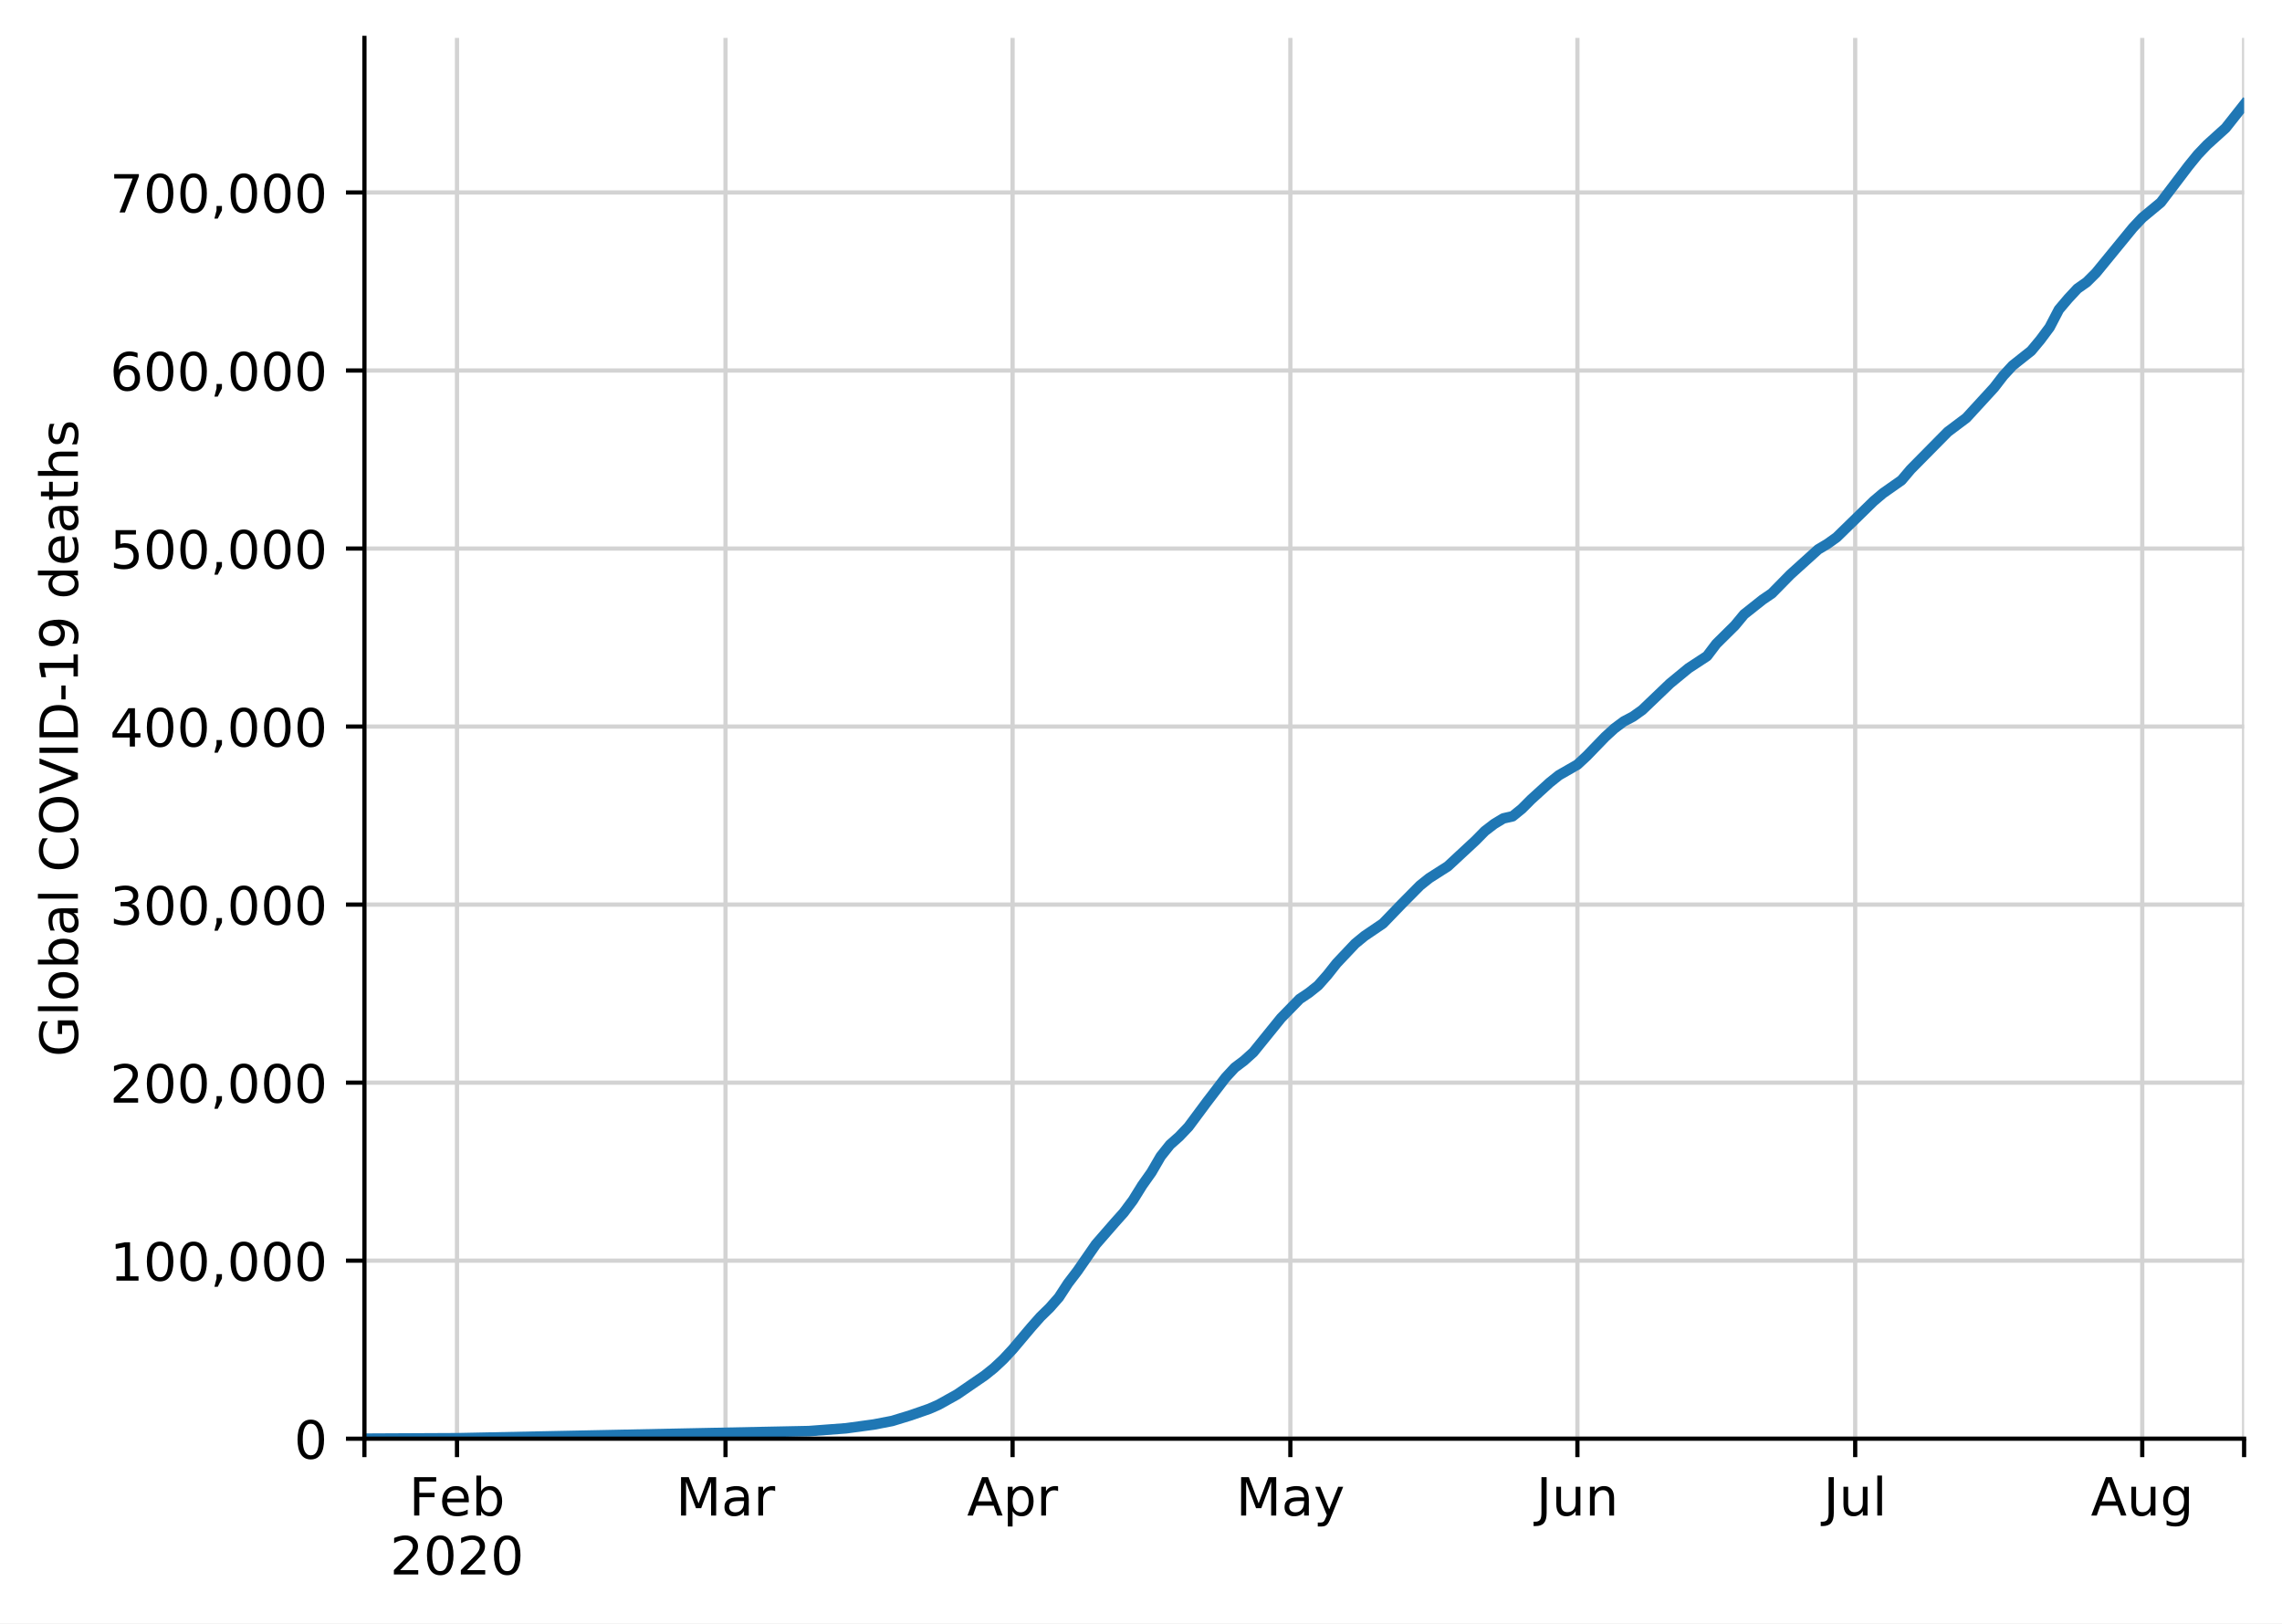
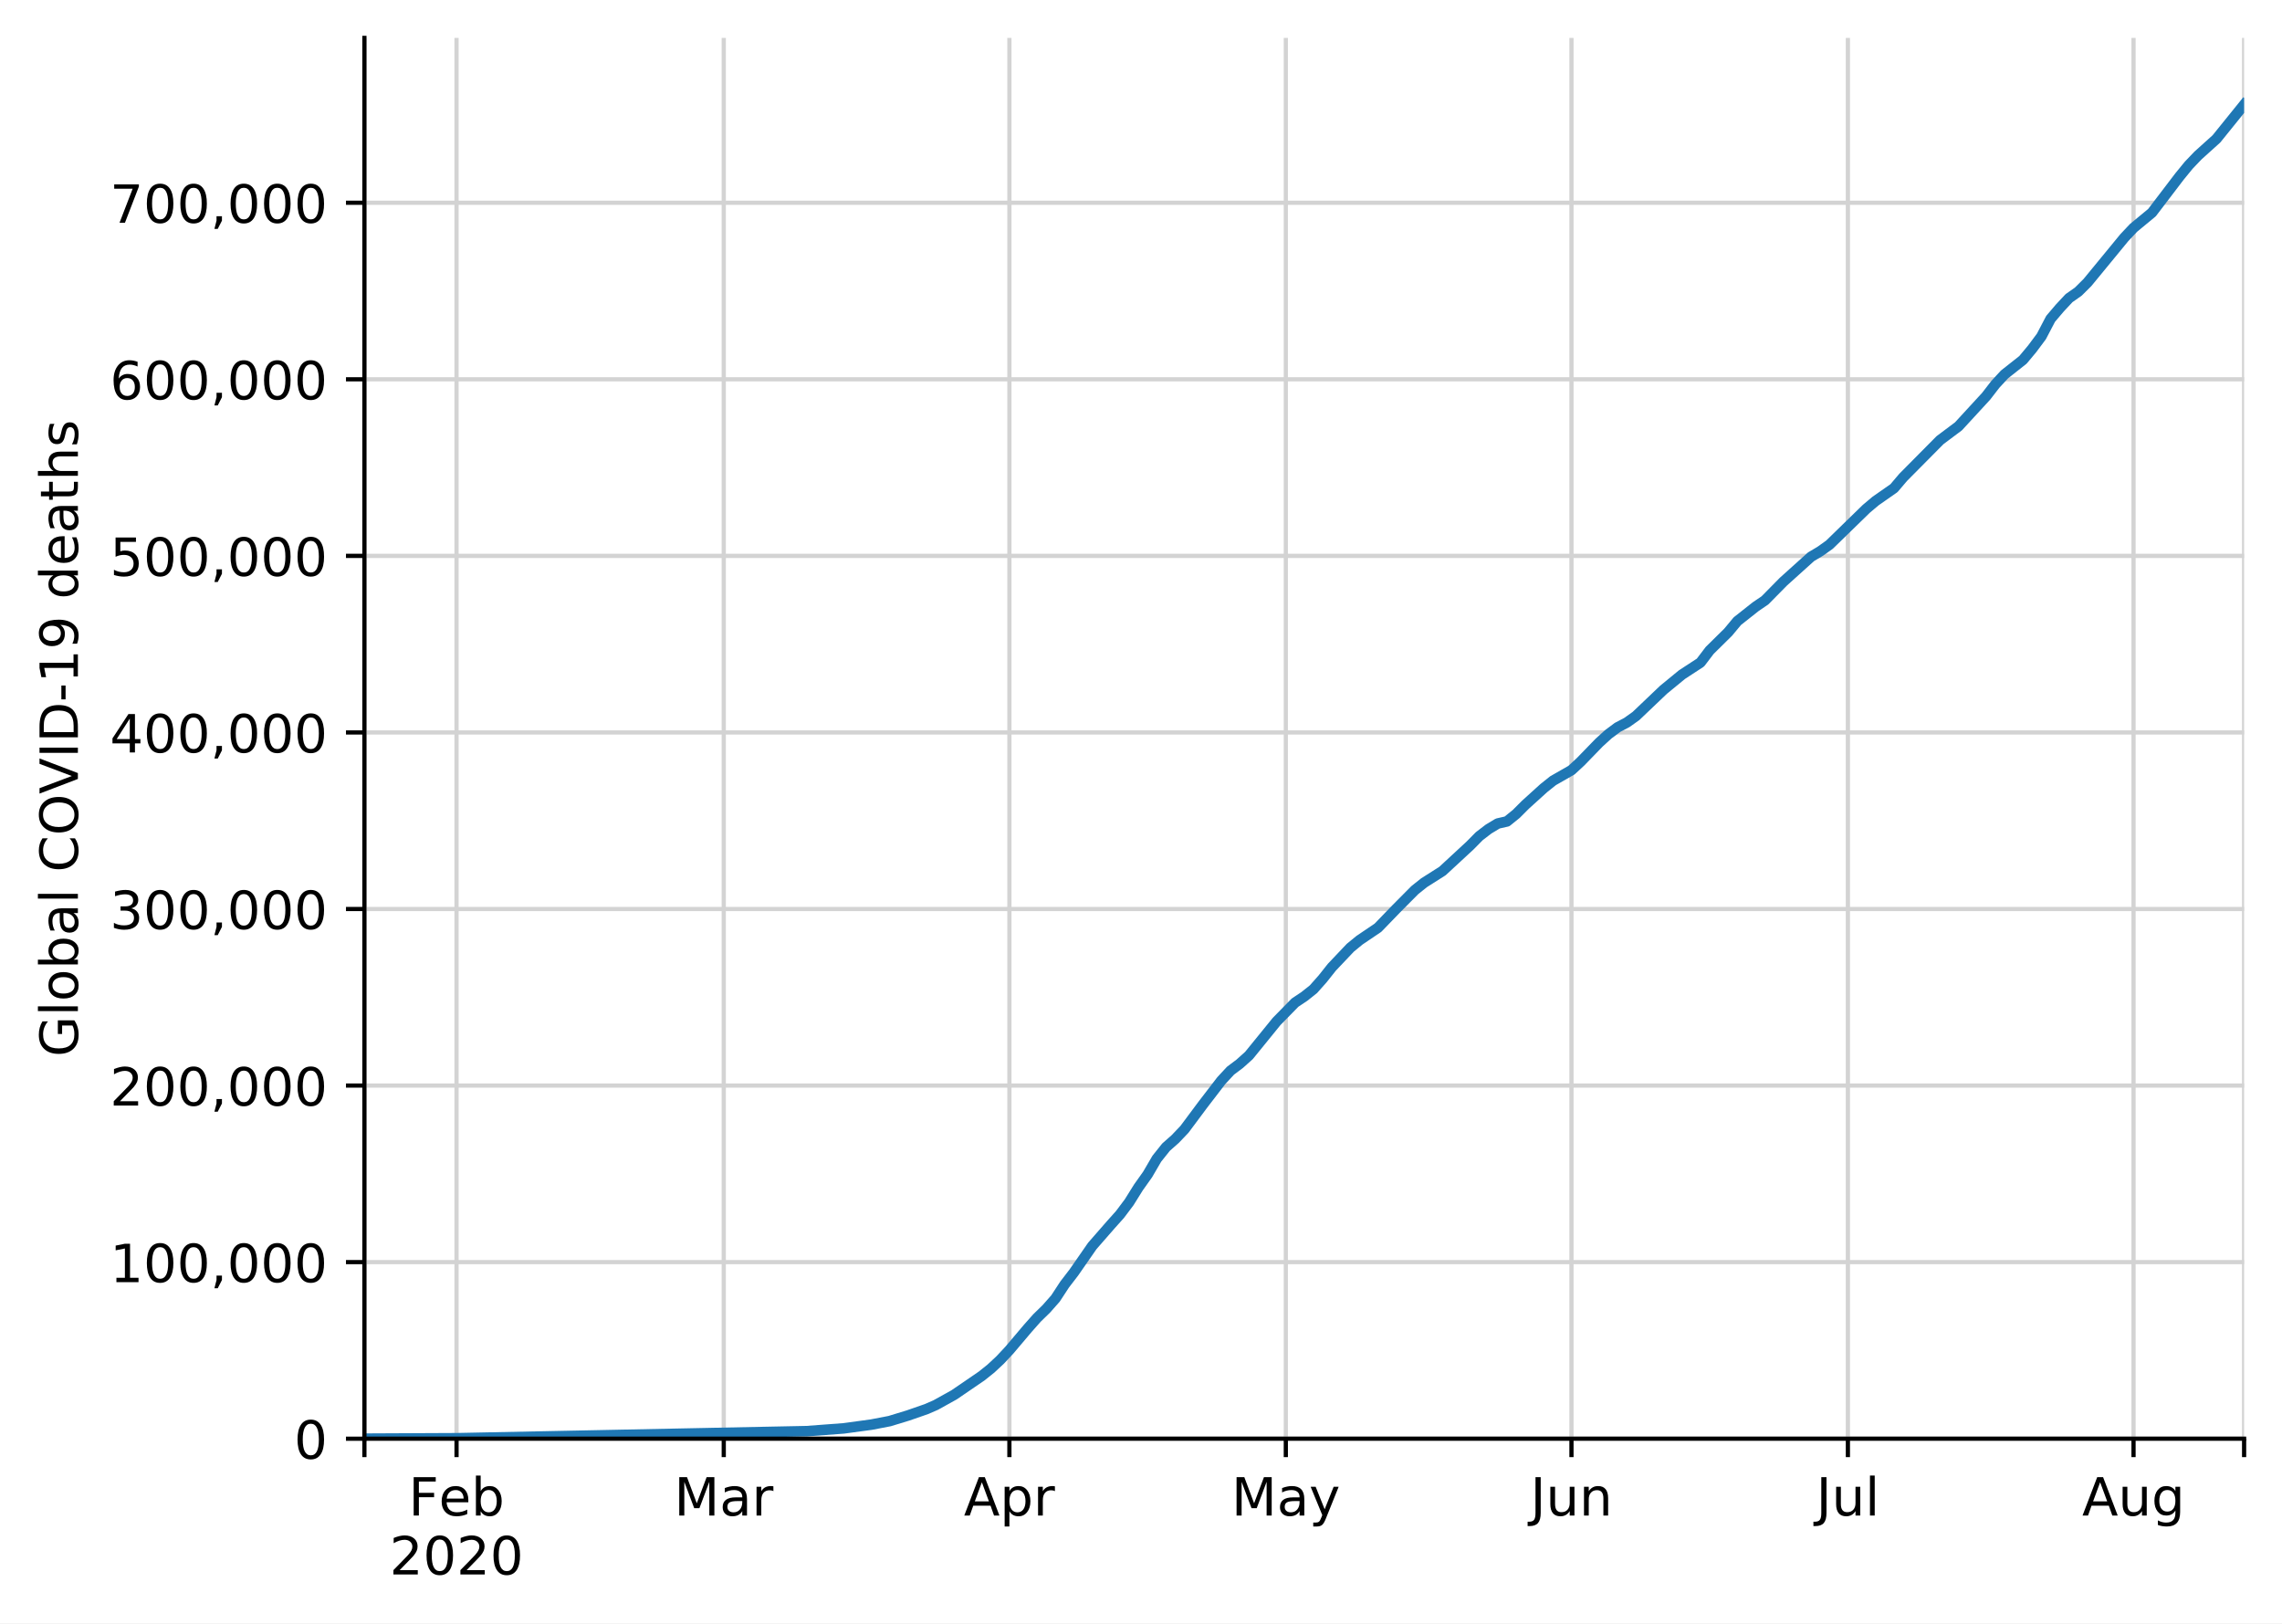
<svg xmlns="http://www.w3.org/2000/svg" xmlns:xlink="http://www.w3.org/1999/xlink" height="308.388pt" version="1.1" viewBox="0 0 433.551 308.388" width="433.551pt">
  <defs>
    <style type="text/css">
*{stroke-linecap:butt;stroke-linejoin:round;}
  </style>
  </defs>
  <g id="figure_1">
    <g id="patch_1">
      <path d="M 0 308.388  L 433.551 308.388  L 433.551 0  L 0 0  z " style="fill:#ffffff;" />
    </g>
    <g id="axes_1">
      <g id="patch_2">
        <path d="M 69.231 273.312  L 426.351 273.312  L 426.351 7.2  L 69.231 7.2  z " style="fill:#ffffff;" />
      </g>
      <g id="matplotlib.axis_1">
        <g id="xtick_1">
          <g id="line2d_1">
-             <path clip-path="url(#p8635468625)" d="M 69.231 273.312  L 69.231 7.2  " style="fill:none;stroke:#d3d3d3;stroke-linecap:square;stroke-width:0.8;" />
+             <path clip-path="url(#p61705024f8)" d="M 69.231 273.312  L 69.231 7.2  " style="fill:none;stroke:#d3d3d3;stroke-linecap:square;stroke-width:0.8;" />
          </g>
          <g id="line2d_2">
            <defs>
-               <path d="M 0 0  L 0 3.5  " id="m05b90175b7" style="stroke:#000000;stroke-width:0.8;" />
-             </defs>
-             <g>
-               <use style="stroke:#000000;stroke-width:0.8;" x="69.231" xlink:href="#m05b90175b7" y="273.312" />
+               <path d="M 0 0  L 0 3.5  " id="m48547b697d" style="stroke:#000000;stroke-width:0.8;" />
+             </defs>
+             <g>
+               <use style="stroke:#000000;stroke-width:0.8;" x="69.231" xlink:href="#m48547b697d" y="273.312" />
            </g>
          </g>
        </g>
        <g id="xtick_2">
          <g id="line2d_3">
-             <path clip-path="url(#p8635468625)" d="M 86.823 273.312  L 86.823 7.2  " style="fill:none;stroke:#d3d3d3;stroke-linecap:square;stroke-width:0.8;" />
+             <path clip-path="url(#p61705024f8)" d="M 86.737 273.312  L 86.737 7.2  " style="fill:none;stroke:#d3d3d3;stroke-linecap:square;stroke-width:0.8;" />
          </g>
          <g id="line2d_4">
            <g>
-               <use style="stroke:#000000;stroke-width:0.8;" x="86.823" xlink:href="#m05b90175b7" y="273.312" />
+               <use style="stroke:#000000;stroke-width:0.8;" x="86.737" xlink:href="#m48547b697d" y="273.312" />
            </g>
          </g>
          <g id="text_1">
            <defs>
              <path d="M 9.812 72.906  L 51.703 72.906  L 51.703 64.594  L 19.672 64.594  L 19.672 43.109  L 48.578 43.109  L 48.578 34.812  L 19.672 34.812  L 19.672 0  L 9.812 0  z " id="DejaVuSans-70" />
              <path d="M 56.203 29.594  L 56.203 25.203  L 14.891 25.203  Q 15.484 15.922 20.484 11.062  Q 25.484 6.203 34.422 6.203  Q 39.594 6.203 44.453 7.469  Q 49.312 8.734 54.109 11.281  L 54.109 2.781  Q 49.266 0.734 44.188 -0.344  Q 39.109 -1.422 33.891 -1.422  Q 20.797 -1.422 13.156 6.188  Q 5.516 13.812 5.516 26.812  Q 5.516 40.234 12.766 48.109  Q 20.016 56 32.328 56  Q 43.359 56 49.781 48.891  Q 56.203 41.797 56.203 29.594  z M 47.219 32.234  Q 47.125 39.594 43.094 43.984  Q 39.062 48.391 32.422 48.391  Q 24.906 48.391 20.391 44.141  Q 15.875 39.891 15.188 32.172  z " id="DejaVuSans-101" />
              <path d="M 48.688 27.297  Q 48.688 37.203 44.609 42.844  Q 40.531 48.484 33.406 48.484  Q 26.266 48.484 22.188 42.844  Q 18.109 37.203 18.109 27.297  Q 18.109 17.391 22.188 11.75  Q 26.266 6.109 33.406 6.109  Q 40.531 6.109 44.609 11.75  Q 48.688 17.391 48.688 27.297  z M 18.109 46.391  Q 20.953 51.266 25.266 53.625  Q 29.594 56 35.594 56  Q 45.562 56 51.781 48.094  Q 58.016 40.188 58.016 27.297  Q 58.016 14.406 51.781 6.484  Q 45.562 -1.422 35.594 -1.422  Q 29.594 -1.422 25.266 0.953  Q 20.953 3.328 18.109 8.203  L 18.109 0  L 9.078 0  L 9.078 75.984  L 18.109 75.984  z " id="DejaVuSans-98" />
            </defs>
-             <g transform="translate(77.70071 287.9104)scale(0.1 -0.1)">
+             <g transform="translate(77.61448 287.9104)scale(0.1 -0.1)">
              <use xlink:href="#DejaVuSans-70" />
              <use x="57.441" xlink:href="#DejaVuSans-101" />
              <use x="118.965" xlink:href="#DejaVuSans-98" />
            </g>
            <defs>
              <path d="M 19.188 8.297  L 53.609 8.297  L 53.609 0  L 7.328 0  L 7.328 8.297  Q 12.938 14.109 22.625 23.891  Q 32.328 33.688 34.812 36.531  Q 39.547 41.844 41.422 45.531  Q 43.312 49.219 43.312 52.781  Q 43.312 58.594 39.234 62.25  Q 35.156 65.922 28.609 65.922  Q 23.969 65.922 18.812 64.312  Q 13.672 62.703 7.812 59.422  L 7.812 69.391  Q 13.766 71.781 18.938 73  Q 24.125 74.219 28.422 74.219  Q 39.75 74.219 46.484 68.547  Q 53.219 62.891 53.219 53.422  Q 53.219 48.922 51.531 44.891  Q 49.859 40.875 45.406 35.406  Q 44.188 33.984 37.641 27.219  Q 31.109 20.453 19.188 8.297  z " id="DejaVuSans-50" />
              <path d="M 31.781 66.406  Q 24.172 66.406 20.328 58.906  Q 16.5 51.422 16.5 36.375  Q 16.5 21.391 20.328 13.891  Q 24.172 6.391 31.781 6.391  Q 39.453 6.391 43.281 13.891  Q 47.125 21.391 47.125 36.375  Q 47.125 51.422 43.281 58.906  Q 39.453 66.406 31.781 66.406  z M 31.781 74.219  Q 44.047 74.219 50.516 64.516  Q 56.984 54.828 56.984 36.375  Q 56.984 17.969 50.516 8.266  Q 44.047 -1.422 31.781 -1.422  Q 19.531 -1.422 13.062 8.266  Q 6.594 17.969 6.594 36.375  Q 6.594 54.828 13.062 64.516  Q 19.531 74.219 31.781 74.219  z " id="DejaVuSans-48" />
            </defs>
-             <g transform="translate(74.09837 299.1082)scale(0.1 -0.1)">
+             <g transform="translate(74.01213 299.1082)scale(0.1 -0.1)">
              <use xlink:href="#DejaVuSans-50" />
              <use x="63.623" xlink:href="#DejaVuSans-48" />
              <use x="127.246" xlink:href="#DejaVuSans-50" />
              <use x="190.869" xlink:href="#DejaVuSans-48" />
            </g>
          </g>
        </g>
        <g id="xtick_3">
          <g id="line2d_5">
-             <path clip-path="url(#p8635468625)" d="M 137.841 273.312  L 137.841 7.2  " style="fill:none;stroke:#d3d3d3;stroke-linecap:square;stroke-width:0.8;" />
+             <path clip-path="url(#p61705024f8)" d="M 137.504 273.312  L 137.504 7.2  " style="fill:none;stroke:#d3d3d3;stroke-linecap:square;stroke-width:0.8;" />
          </g>
          <g id="line2d_6">
            <g>
-               <use style="stroke:#000000;stroke-width:0.8;" x="137.841" xlink:href="#m05b90175b7" y="273.312" />
+               <use style="stroke:#000000;stroke-width:0.8;" x="137.504" xlink:href="#m48547b697d" y="273.312" />
            </g>
          </g>
          <g id="text_2">
            <defs>
              <path d="M 9.812 72.906  L 24.516 72.906  L 43.109 23.297  L 61.812 72.906  L 76.516 72.906  L 76.516 0  L 66.891 0  L 66.891 64.016  L 48.094 14.016  L 38.188 14.016  L 19.391 64.016  L 19.391 0  L 9.812 0  z " id="DejaVuSans-77" />
              <path d="M 34.281 27.484  Q 23.391 27.484 19.188 25  Q 14.984 22.516 14.984 16.5  Q 14.984 11.719 18.141 8.906  Q 21.297 6.109 26.703 6.109  Q 34.188 6.109 38.703 11.406  Q 43.219 16.703 43.219 25.484  L 43.219 27.484  z M 52.203 31.203  L 52.203 0  L 43.219 0  L 43.219 8.297  Q 40.141 3.328 35.547 0.953  Q 30.953 -1.422 24.312 -1.422  Q 15.922 -1.422 10.953 3.297  Q 6 8.016 6 15.922  Q 6 25.141 12.172 29.828  Q 18.359 34.516 30.609 34.516  L 43.219 34.516  L 43.219 35.406  Q 43.219 41.609 39.141 45  Q 35.062 48.391 27.688 48.391  Q 23 48.391 18.547 47.266  Q 14.109 46.141 10.016 43.891  L 10.016 52.203  Q 14.938 54.109 19.578 55.047  Q 24.219 56 28.609 56  Q 40.484 56 46.344 49.844  Q 52.203 43.703 52.203 31.203  z " id="DejaVuSans-97" />
              <path d="M 41.109 46.297  Q 39.594 47.172 37.812 47.578  Q 36.031 48 33.891 48  Q 26.266 48 22.188 43.047  Q 18.109 38.094 18.109 28.812  L 18.109 0  L 9.078 0  L 9.078 54.688  L 18.109 54.688  L 18.109 46.188  Q 20.953 51.172 25.484 53.578  Q 30.031 56 36.531 56  Q 37.453 56 38.578 55.875  Q 39.703 55.766 41.062 55.516  z " id="DejaVuSans-114" />
            </defs>
-             <g transform="translate(128.4069 287.9104)scale(0.1 -0.1)">
+             <g transform="translate(128.0706 287.9104)scale(0.1 -0.1)">
              <use xlink:href="#DejaVuSans-77" />
              <use x="86.279" xlink:href="#DejaVuSans-97" />
              <use x="147.559" xlink:href="#DejaVuSans-114" />
            </g>
          </g>
        </g>
        <g id="xtick_4">
          <g id="line2d_7">
-             <path clip-path="url(#p8635468625)" d="M 192.376 273.312  L 192.376 7.2  " style="fill:none;stroke:#d3d3d3;stroke-linecap:square;stroke-width:0.8;" />
+             <path clip-path="url(#p61705024f8)" d="M 191.772 273.312  L 191.772 7.2  " style="fill:none;stroke:#d3d3d3;stroke-linecap:square;stroke-width:0.8;" />
          </g>
          <g id="line2d_8">
            <g>
-               <use style="stroke:#000000;stroke-width:0.8;" x="192.376" xlink:href="#m05b90175b7" y="273.312" />
+               <use style="stroke:#000000;stroke-width:0.8;" x="191.772" xlink:href="#m48547b697d" y="273.312" />
            </g>
          </g>
          <g id="text_3">
            <defs>
              <path d="M 34.188 63.188  L 20.797 26.906  L 47.609 26.906  z M 28.609 72.906  L 39.797 72.906  L 67.578 0  L 57.328 0  L 50.688 18.703  L 17.828 18.703  L 11.188 0  L 0.781 0  z " id="DejaVuSans-65" />
              <path d="M 18.109 8.203  L 18.109 -20.797  L 9.078 -20.797  L 9.078 54.688  L 18.109 54.688  L 18.109 46.391  Q 20.953 51.266 25.266 53.625  Q 29.594 56 35.594 56  Q 45.562 56 51.781 48.094  Q 58.016 40.188 58.016 27.297  Q 58.016 14.406 51.781 6.484  Q 45.562 -1.422 35.594 -1.422  Q 29.594 -1.422 25.266 0.953  Q 20.953 3.328 18.109 8.203  z M 48.688 27.297  Q 48.688 37.203 44.609 42.844  Q 40.531 48.484 33.406 48.484  Q 26.266 48.484 22.188 42.844  Q 18.109 37.203 18.109 27.297  Q 18.109 17.391 22.188 11.75  Q 26.266 6.109 33.406 6.109  Q 40.531 6.109 44.609 11.75  Q 48.688 17.391 48.688 27.297  z " id="DejaVuSans-112" />
            </defs>
-             <g transform="translate(183.7261 287.9104)scale(0.1 -0.1)">
+             <g transform="translate(183.1224 287.9104)scale(0.1 -0.1)">
              <use xlink:href="#DejaVuSans-65" />
              <use x="68.408" xlink:href="#DejaVuSans-112" />
              <use x="131.885" xlink:href="#DejaVuSans-114" />
            </g>
          </g>
        </g>
        <g id="xtick_5">
          <g id="line2d_9">
-             <path clip-path="url(#p8635468625)" d="M 245.152 273.312  L 245.152 7.2  " style="fill:none;stroke:#d3d3d3;stroke-linecap:square;stroke-width:0.8;" />
+             <path clip-path="url(#p61705024f8)" d="M 244.29 273.312  L 244.29 7.2  " style="fill:none;stroke:#d3d3d3;stroke-linecap:square;stroke-width:0.8;" />
          </g>
          <g id="line2d_10">
            <g>
-               <use style="stroke:#000000;stroke-width:0.8;" x="245.152" xlink:href="#m05b90175b7" y="273.312" />
+               <use style="stroke:#000000;stroke-width:0.8;" x="244.29" xlink:href="#m48547b697d" y="273.312" />
            </g>
          </g>
          <g id="text_4">
            <defs>
              <path d="M 32.172 -5.078  Q 28.375 -14.844 24.75 -17.812  Q 21.141 -20.797 15.094 -20.797  L 7.906 -20.797  L 7.906 -13.281  L 13.188 -13.281  Q 16.891 -13.281 18.938 -11.516  Q 21 -9.766 23.484 -3.219  L 25.094 0.875  L 2.984 54.688  L 12.5 54.688  L 29.594 11.922  L 46.688 54.688  L 56.203 54.688  z " id="DejaVuSans-121" />
            </defs>
-             <g transform="translate(234.8149 287.9104)scale(0.1 -0.1)">
+             <g transform="translate(233.9526 287.9104)scale(0.1 -0.1)">
              <use xlink:href="#DejaVuSans-77" />
              <use x="86.279" xlink:href="#DejaVuSans-97" />
              <use x="147.559" xlink:href="#DejaVuSans-121" />
            </g>
          </g>
        </g>
        <g id="xtick_6">
          <g id="line2d_11">
-             <path clip-path="url(#p8635468625)" d="M 299.688 273.312  L 299.688 7.2  " style="fill:none;stroke:#d3d3d3;stroke-linecap:square;stroke-width:0.8;" />
+             <path clip-path="url(#p61705024f8)" d="M 298.558 273.312  L 298.558 7.2  " style="fill:none;stroke:#d3d3d3;stroke-linecap:square;stroke-width:0.8;" />
          </g>
          <g id="line2d_12">
            <g>
-               <use style="stroke:#000000;stroke-width:0.8;" x="299.688" xlink:href="#m05b90175b7" y="273.312" />
+               <use style="stroke:#000000;stroke-width:0.8;" x="298.558" xlink:href="#m48547b697d" y="273.312" />
            </g>
          </g>
          <g id="text_5">
            <defs>
              <path d="M 9.812 72.906  L 19.672 72.906  L 19.672 5.078  Q 19.672 -8.109 14.672 -14.062  Q 9.672 -20.016 -1.422 -20.016  L -5.172 -20.016  L -5.172 -11.719  L -2.094 -11.719  Q 4.438 -11.719 7.125 -8.047  Q 9.812 -4.391 9.812 5.078  z " id="DejaVuSans-74" />
              <path d="M 8.5 21.578  L 8.5 54.688  L 17.484 54.688  L 17.484 21.922  Q 17.484 14.156 20.5 10.266  Q 23.531 6.391 29.594 6.391  Q 36.859 6.391 41.078 11.031  Q 45.312 15.672 45.312 23.688  L 45.312 54.688  L 54.297 54.688  L 54.297 0  L 45.312 0  L 45.312 8.406  Q 42.047 3.422 37.719 1  Q 33.406 -1.422 27.688 -1.422  Q 18.266 -1.422 13.375 4.438  Q 8.5 10.297 8.5 21.578  z M 31.109 56  z " id="DejaVuSans-117" />
              <path d="M 54.891 33.016  L 54.891 0  L 45.906 0  L 45.906 32.719  Q 45.906 40.484 42.875 44.328  Q 39.844 48.188 33.797 48.188  Q 26.516 48.188 22.312 43.547  Q 18.109 38.922 18.109 30.906  L 18.109 0  L 9.078 0  L 9.078 54.688  L 18.109 54.688  L 18.109 46.188  Q 21.344 51.125 25.703 53.562  Q 30.078 56 35.797 56  Q 45.219 56 50.047 50.172  Q 54.891 44.344 54.891 33.016  z " id="DejaVuSans-110" />
            </defs>
-             <g transform="translate(291.8755 287.9104)scale(0.1 -0.1)">
+             <g transform="translate(290.7458 287.9104)scale(0.1 -0.1)">
              <use xlink:href="#DejaVuSans-74" />
              <use x="29.492" xlink:href="#DejaVuSans-117" />
              <use x="92.871" xlink:href="#DejaVuSans-110" />
            </g>
          </g>
        </g>
        <g id="xtick_7">
          <g id="line2d_13">
-             <path clip-path="url(#p8635468625)" d="M 352.464 273.312  L 352.464 7.2  " style="fill:none;stroke:#d3d3d3;stroke-linecap:square;stroke-width:0.8;" />
+             <path clip-path="url(#p61705024f8)" d="M 351.076 273.312  L 351.076 7.2  " style="fill:none;stroke:#d3d3d3;stroke-linecap:square;stroke-width:0.8;" />
          </g>
          <g id="line2d_14">
            <g>
-               <use style="stroke:#000000;stroke-width:0.8;" x="352.464" xlink:href="#m05b90175b7" y="273.312" />
+               <use style="stroke:#000000;stroke-width:0.8;" x="351.076" xlink:href="#m48547b697d" y="273.312" />
            </g>
          </g>
          <g id="text_6">
            <defs>
              <path d="M 9.422 75.984  L 18.406 75.984  L 18.406 0  L 9.422 0  z " id="DejaVuSans-108" />
            </defs>
-             <g transform="translate(346.4315 287.9104)scale(0.1 -0.1)">
+             <g transform="translate(345.0431 287.9104)scale(0.1 -0.1)">
              <use xlink:href="#DejaVuSans-74" />
              <use x="29.492" xlink:href="#DejaVuSans-117" />
              <use x="92.871" xlink:href="#DejaVuSans-108" />
            </g>
          </g>
        </g>
        <g id="xtick_8">
          <g id="line2d_15">
-             <path clip-path="url(#p8635468625)" d="M 407 273.312  L 407 7.2  " style="fill:none;stroke:#d3d3d3;stroke-linecap:square;stroke-width:0.8;" />
+             <path clip-path="url(#p61705024f8)" d="M 405.344 273.312  L 405.344 7.2  " style="fill:none;stroke:#d3d3d3;stroke-linecap:square;stroke-width:0.8;" />
          </g>
          <g id="line2d_16">
            <g>
-               <use style="stroke:#000000;stroke-width:0.8;" x="407" xlink:href="#m05b90175b7" y="273.312" />
+               <use style="stroke:#000000;stroke-width:0.8;" x="405.344" xlink:href="#m48547b697d" y="273.312" />
            </g>
          </g>
          <g id="text_7">
            <defs>
              <path d="M 45.406 27.984  Q 45.406 37.75 41.375 43.109  Q 37.359 48.484 30.078 48.484  Q 22.859 48.484 18.828 43.109  Q 14.797 37.75 14.797 27.984  Q 14.797 18.266 18.828 12.891  Q 22.859 7.516 30.078 7.516  Q 37.359 7.516 41.375 12.891  Q 45.406 18.266 45.406 27.984  z M 54.391 6.781  Q 54.391 -7.172 48.188 -13.984  Q 42 -20.797 29.203 -20.797  Q 24.469 -20.797 20.266 -20.094  Q 16.062 -19.391 12.109 -17.922  L 12.109 -9.188  Q 16.062 -11.328 19.922 -12.344  Q 23.781 -13.375 27.781 -13.375  Q 36.625 -13.375 41.016 -8.766  Q 45.406 -4.156 45.406 5.172  L 45.406 9.625  Q 42.625 4.781 38.281 2.391  Q 33.938 0 27.875 0  Q 17.828 0 11.672 7.656  Q 5.516 15.328 5.516 27.984  Q 5.516 40.672 11.672 48.328  Q 17.828 56 27.875 56  Q 33.938 56 38.281 53.609  Q 42.625 51.219 45.406 46.391  L 45.406 54.688  L 54.391 54.688  z " id="DejaVuSans-103" />
            </defs>
-             <g transform="translate(397.2366 287.9104)scale(0.1 -0.1)">
+             <g transform="translate(395.5809 287.9104)scale(0.1 -0.1)">
              <use xlink:href="#DejaVuSans-65" />
              <use x="68.408" xlink:href="#DejaVuSans-117" />
              <use x="131.787" xlink:href="#DejaVuSans-103" />
            </g>
          </g>
        </g>
        <g id="xtick_9">
          <g id="line2d_17">
-             <path clip-path="url(#p8635468625)" d="M 426.351 273.312  L 426.351 7.2  " style="fill:none;stroke:#d3d3d3;stroke-linecap:square;stroke-width:0.8;" />
+             <path clip-path="url(#p61705024f8)" d="M 426.351 273.312  L 426.351 7.2  " style="fill:none;stroke:#d3d3d3;stroke-linecap:square;stroke-width:0.8;" />
          </g>
          <g id="line2d_18">
            <g>
-               <use style="stroke:#000000;stroke-width:0.8;" x="426.351" xlink:href="#m05b90175b7" y="273.312" />
+               <use style="stroke:#000000;stroke-width:0.8;" x="426.351" xlink:href="#m48547b697d" y="273.312" />
            </g>
          </g>
        </g>
      </g>
      <g id="matplotlib.axis_2">
        <g id="ytick_1">
          <g id="line2d_19">
-             <path clip-path="url(#p8635468625)" d="M 69.231 273.312  L 426.351 273.312  " style="fill:none;stroke:#d3d3d3;stroke-linecap:square;stroke-width:0.8;" />
+             <path clip-path="url(#p61705024f8)" d="M 69.231 273.312  L 426.351 273.312  " style="fill:none;stroke:#d3d3d3;stroke-linecap:square;stroke-width:0.8;" />
          </g>
          <g id="line2d_20">
            <defs>
-               <path d="M 0 0  L -3.5 0  " id="m263d7c39d9" style="stroke:#000000;stroke-width:0.8;" />
-             </defs>
-             <g>
-               <use style="stroke:#000000;stroke-width:0.8;" x="69.231" xlink:href="#m263d7c39d9" y="273.312" />
+               <path d="M 0 0  L -3.5 0  " id="m33e94eb2d9" style="stroke:#000000;stroke-width:0.8;" />
+             </defs>
+             <g>
+               <use style="stroke:#000000;stroke-width:0.8;" x="69.231" xlink:href="#m33e94eb2d9" y="273.312" />
            </g>
          </g>
          <g id="text_8">
            <g transform="translate(55.86875 277.1112)scale(0.1 -0.1)">
              <use xlink:href="#DejaVuSans-48" />
            </g>
          </g>
        </g>
        <g id="ytick_2">
          <g id="line2d_21">
-             <path clip-path="url(#p8635468625)" d="M 69.231 239.491  L 426.351 239.491  " style="fill:none;stroke:#d3d3d3;stroke-linecap:square;stroke-width:0.8;" />
+             <path clip-path="url(#p61705024f8)" d="M 69.231 239.77  L 426.351 239.77  " style="fill:none;stroke:#d3d3d3;stroke-linecap:square;stroke-width:0.8;" />
          </g>
          <g id="line2d_22">
            <g>
-               <use style="stroke:#000000;stroke-width:0.8;" x="69.231" xlink:href="#m263d7c39d9" y="239.491" />
+               <use style="stroke:#000000;stroke-width:0.8;" x="69.231" xlink:href="#m33e94eb2d9" y="239.77" />
            </g>
          </g>
          <g id="text_9">
            <defs>
              <path d="M 12.406 8.297  L 28.516 8.297  L 28.516 63.922  L 10.984 60.406  L 10.984 69.391  L 28.422 72.906  L 38.281 72.906  L 38.281 8.297  L 54.391 8.297  L 54.391 0  L 12.406 0  z " id="DejaVuSans-49" />
              <path d="M 11.719 12.406  L 22.016 12.406  L 22.016 4  L 14.016 -11.625  L 7.719 -11.625  L 11.719 4  z " id="DejaVuSans-44" />
            </defs>
-             <g transform="translate(20.87813 243.2902)scale(0.1 -0.1)">
+             <g transform="translate(20.87813 243.5691)scale(0.1 -0.1)">
              <use xlink:href="#DejaVuSans-49" />
              <use x="63.623" xlink:href="#DejaVuSans-48" />
              <use x="127.246" xlink:href="#DejaVuSans-48" />
              <use x="190.869" xlink:href="#DejaVuSans-44" />
              <use x="222.656" xlink:href="#DejaVuSans-48" />
              <use x="286.279" xlink:href="#DejaVuSans-48" />
              <use x="349.902" xlink:href="#DejaVuSans-48" />
            </g>
          </g>
        </g>
        <g id="ytick_3">
          <g id="line2d_23">
-             <path clip-path="url(#p8635468625)" d="M 69.231 205.67  L 426.351 205.67  " style="fill:none;stroke:#d3d3d3;stroke-linecap:square;stroke-width:0.8;" />
+             <path clip-path="url(#p61705024f8)" d="M 69.231 206.228  L 426.351 206.228  " style="fill:none;stroke:#d3d3d3;stroke-linecap:square;stroke-width:0.8;" />
          </g>
          <g id="line2d_24">
            <g>
-               <use style="stroke:#000000;stroke-width:0.8;" x="69.231" xlink:href="#m263d7c39d9" y="205.67" />
+               <use style="stroke:#000000;stroke-width:0.8;" x="69.231" xlink:href="#m33e94eb2d9" y="206.228" />
            </g>
          </g>
          <g id="text_10">
-             <g transform="translate(20.87813 209.4692)scale(0.1 -0.1)">
+             <g transform="translate(20.87813 210.0271)scale(0.1 -0.1)">
              <use xlink:href="#DejaVuSans-50" />
              <use x="63.623" xlink:href="#DejaVuSans-48" />
              <use x="127.246" xlink:href="#DejaVuSans-48" />
              <use x="190.869" xlink:href="#DejaVuSans-44" />
              <use x="222.656" xlink:href="#DejaVuSans-48" />
              <use x="286.279" xlink:href="#DejaVuSans-48" />
              <use x="349.902" xlink:href="#DejaVuSans-48" />
            </g>
          </g>
        </g>
        <g id="ytick_4">
          <g id="line2d_25">
-             <path clip-path="url(#p8635468625)" d="M 69.231 171.849  L 426.351 171.849  " style="fill:none;stroke:#d3d3d3;stroke-linecap:square;stroke-width:0.8;" />
+             <path clip-path="url(#p61705024f8)" d="M 69.231 172.686  L 426.351 172.686  " style="fill:none;stroke:#d3d3d3;stroke-linecap:square;stroke-width:0.8;" />
          </g>
          <g id="line2d_26">
            <g>
-               <use style="stroke:#000000;stroke-width:0.8;" x="69.231" xlink:href="#m263d7c39d9" y="171.849" />
+               <use style="stroke:#000000;stroke-width:0.8;" x="69.231" xlink:href="#m33e94eb2d9" y="172.686" />
            </g>
          </g>
          <g id="text_11">
            <defs>
              <path d="M 40.578 39.312  Q 47.656 37.797 51.625 33  Q 55.609 28.219 55.609 21.188  Q 55.609 10.406 48.188 4.484  Q 40.766 -1.422 27.094 -1.422  Q 22.516 -1.422 17.656 -0.516  Q 12.797 0.391 7.625 2.203  L 7.625 11.719  Q 11.719 9.328 16.594 8.109  Q 21.484 6.891 26.812 6.891  Q 36.078 6.891 40.938 10.547  Q 45.797 14.203 45.797 21.188  Q 45.797 27.641 41.281 31.266  Q 36.766 34.906 28.719 34.906  L 20.219 34.906  L 20.219 43.016  L 29.109 43.016  Q 36.375 43.016 40.234 45.922  Q 44.094 48.828 44.094 54.297  Q 44.094 59.906 40.109 62.906  Q 36.141 65.922 28.719 65.922  Q 24.656 65.922 20.016 65.031  Q 15.375 64.156 9.812 62.312  L 9.812 71.094  Q 15.438 72.656 20.344 73.438  Q 25.25 74.219 29.594 74.219  Q 40.828 74.219 47.359 69.109  Q 53.906 64.016 53.906 55.328  Q 53.906 49.266 50.438 45.094  Q 46.969 40.922 40.578 39.312  z " id="DejaVuSans-51" />
            </defs>
-             <g transform="translate(20.87813 175.6483)scale(0.1 -0.1)">
+             <g transform="translate(20.87813 176.485)scale(0.1 -0.1)">
              <use xlink:href="#DejaVuSans-51" />
              <use x="63.623" xlink:href="#DejaVuSans-48" />
              <use x="127.246" xlink:href="#DejaVuSans-48" />
              <use x="190.869" xlink:href="#DejaVuSans-44" />
              <use x="222.656" xlink:href="#DejaVuSans-48" />
              <use x="286.279" xlink:href="#DejaVuSans-48" />
              <use x="349.902" xlink:href="#DejaVuSans-48" />
            </g>
          </g>
        </g>
        <g id="ytick_5">
          <g id="line2d_27">
-             <path clip-path="url(#p8635468625)" d="M 69.231 138.028  L 426.351 138.028  " style="fill:none;stroke:#d3d3d3;stroke-linecap:square;stroke-width:0.8;" />
+             <path clip-path="url(#p61705024f8)" d="M 69.231 139.144  L 426.351 139.144  " style="fill:none;stroke:#d3d3d3;stroke-linecap:square;stroke-width:0.8;" />
          </g>
          <g id="line2d_28">
            <g>
-               <use style="stroke:#000000;stroke-width:0.8;" x="69.231" xlink:href="#m263d7c39d9" y="138.028" />
+               <use style="stroke:#000000;stroke-width:0.8;" x="69.231" xlink:href="#m33e94eb2d9" y="139.144" />
            </g>
          </g>
          <g id="text_12">
            <defs>
              <path d="M 37.797 64.312  L 12.891 25.391  L 37.797 25.391  z M 35.203 72.906  L 47.609 72.906  L 47.609 25.391  L 58.016 25.391  L 58.016 17.188  L 47.609 17.188  L 47.609 0  L 37.797 0  L 37.797 17.188  L 4.891 17.188  L 4.891 26.703  z " id="DejaVuSans-52" />
            </defs>
-             <g transform="translate(20.87813 141.8273)scale(0.1 -0.1)">
+             <g transform="translate(20.87813 142.9429)scale(0.1 -0.1)">
              <use xlink:href="#DejaVuSans-52" />
              <use x="63.623" xlink:href="#DejaVuSans-48" />
              <use x="127.246" xlink:href="#DejaVuSans-48" />
              <use x="190.869" xlink:href="#DejaVuSans-44" />
              <use x="222.656" xlink:href="#DejaVuSans-48" />
              <use x="286.279" xlink:href="#DejaVuSans-48" />
              <use x="349.902" xlink:href="#DejaVuSans-48" />
            </g>
          </g>
        </g>
        <g id="ytick_6">
          <g id="line2d_29">
-             <path clip-path="url(#p8635468625)" d="M 69.231 104.207  L 426.351 104.207  " style="fill:none;stroke:#d3d3d3;stroke-linecap:square;stroke-width:0.8;" />
+             <path clip-path="url(#p61705024f8)" d="M 69.231 105.602  L 426.351 105.602  " style="fill:none;stroke:#d3d3d3;stroke-linecap:square;stroke-width:0.8;" />
          </g>
          <g id="line2d_30">
            <g>
-               <use style="stroke:#000000;stroke-width:0.8;" x="69.231" xlink:href="#m263d7c39d9" y="104.207" />
+               <use style="stroke:#000000;stroke-width:0.8;" x="69.231" xlink:href="#m33e94eb2d9" y="105.602" />
            </g>
          </g>
          <g id="text_13">
            <defs>
              <path d="M 10.797 72.906  L 49.516 72.906  L 49.516 64.594  L 19.828 64.594  L 19.828 46.734  Q 21.969 47.469 24.109 47.828  Q 26.266 48.188 28.422 48.188  Q 40.625 48.188 47.75 41.5  Q 54.891 34.812 54.891 23.391  Q 54.891 11.625 47.562 5.094  Q 40.234 -1.422 26.906 -1.422  Q 22.312 -1.422 17.547 -0.641  Q 12.797 0.141 7.719 1.703  L 7.719 11.625  Q 12.109 9.234 16.797 8.062  Q 21.484 6.891 26.703 6.891  Q 35.156 6.891 40.078 11.328  Q 45.016 15.766 45.016 23.391  Q 45.016 31 40.078 35.438  Q 35.156 39.891 26.703 39.891  Q 22.75 39.891 18.812 39.016  Q 14.891 38.141 10.797 36.281  z " id="DejaVuSans-53" />
            </defs>
-             <g transform="translate(20.87813 108.0063)scale(0.1 -0.1)">
+             <g transform="translate(20.87813 109.4008)scale(0.1 -0.1)">
              <use xlink:href="#DejaVuSans-53" />
              <use x="63.623" xlink:href="#DejaVuSans-48" />
              <use x="127.246" xlink:href="#DejaVuSans-48" />
              <use x="190.869" xlink:href="#DejaVuSans-44" />
              <use x="222.656" xlink:href="#DejaVuSans-48" />
              <use x="286.279" xlink:href="#DejaVuSans-48" />
              <use x="349.902" xlink:href="#DejaVuSans-48" />
            </g>
          </g>
        </g>
        <g id="ytick_7">
          <g id="line2d_31">
-             <path clip-path="url(#p8635468625)" d="M 69.231 70.386  L 426.351 70.386  " style="fill:none;stroke:#d3d3d3;stroke-linecap:square;stroke-width:0.8;" />
+             <path clip-path="url(#p61705024f8)" d="M 69.231 72.06  L 426.351 72.06  " style="fill:none;stroke:#d3d3d3;stroke-linecap:square;stroke-width:0.8;" />
          </g>
          <g id="line2d_32">
            <g>
-               <use style="stroke:#000000;stroke-width:0.8;" x="69.231" xlink:href="#m263d7c39d9" y="70.386" />
+               <use style="stroke:#000000;stroke-width:0.8;" x="69.231" xlink:href="#m33e94eb2d9" y="72.06" />
            </g>
          </g>
          <g id="text_14">
            <defs>
              <path d="M 33.016 40.375  Q 26.375 40.375 22.484 35.828  Q 18.609 31.297 18.609 23.391  Q 18.609 15.531 22.484 10.953  Q 26.375 6.391 33.016 6.391  Q 39.656 6.391 43.531 10.953  Q 47.406 15.531 47.406 23.391  Q 47.406 31.297 43.531 35.828  Q 39.656 40.375 33.016 40.375  z M 52.594 71.297  L 52.594 62.312  Q 48.875 64.062 45.094 64.984  Q 41.312 65.922 37.594 65.922  Q 27.828 65.922 22.672 59.328  Q 17.531 52.734 16.797 39.406  Q 19.672 43.656 24.016 45.922  Q 28.375 48.188 33.594 48.188  Q 44.578 48.188 50.953 41.516  Q 57.328 34.859 57.328 23.391  Q 57.328 12.156 50.688 5.359  Q 44.047 -1.422 33.016 -1.422  Q 20.359 -1.422 13.672 8.266  Q 6.984 17.969 6.984 36.375  Q 6.984 53.656 15.188 63.938  Q 23.391 74.219 37.203 74.219  Q 40.922 74.219 44.703 73.484  Q 48.484 72.75 52.594 71.297  z " id="DejaVuSans-54" />
            </defs>
-             <g transform="translate(20.87813 74.18529)scale(0.1 -0.1)">
+             <g transform="translate(20.87813 75.85873)scale(0.1 -0.1)">
              <use xlink:href="#DejaVuSans-54" />
              <use x="63.623" xlink:href="#DejaVuSans-48" />
              <use x="127.246" xlink:href="#DejaVuSans-48" />
              <use x="190.869" xlink:href="#DejaVuSans-44" />
              <use x="222.656" xlink:href="#DejaVuSans-48" />
              <use x="286.279" xlink:href="#DejaVuSans-48" />
              <use x="349.902" xlink:href="#DejaVuSans-48" />
            </g>
          </g>
        </g>
        <g id="ytick_8">
          <g id="line2d_33">
-             <path clip-path="url(#p8635468625)" d="M 69.231 36.565  L 426.351 36.565  " style="fill:none;stroke:#d3d3d3;stroke-linecap:square;stroke-width:0.8;" />
+             <path clip-path="url(#p61705024f8)" d="M 69.231 38.517  L 426.351 38.517  " style="fill:none;stroke:#d3d3d3;stroke-linecap:square;stroke-width:0.8;" />
          </g>
          <g id="line2d_34">
            <g>
-               <use style="stroke:#000000;stroke-width:0.8;" x="69.231" xlink:href="#m263d7c39d9" y="36.565" />
+               <use style="stroke:#000000;stroke-width:0.8;" x="69.231" xlink:href="#m33e94eb2d9" y="38.517" />
            </g>
          </g>
          <g id="text_15">
            <defs>
              <path d="M 8.203 72.906  L 55.078 72.906  L 55.078 68.703  L 28.609 0  L 18.312 0  L 43.219 64.594  L 8.203 64.594  z " id="DejaVuSans-55" />
            </defs>
-             <g transform="translate(20.87813 40.36431)scale(0.1 -0.1)">
+             <g transform="translate(20.87813 42.31665)scale(0.1 -0.1)">
              <use xlink:href="#DejaVuSans-55" />
              <use x="63.623" xlink:href="#DejaVuSans-48" />
              <use x="127.246" xlink:href="#DejaVuSans-48" />
              <use x="190.869" xlink:href="#DejaVuSans-44" />
              <use x="222.656" xlink:href="#DejaVuSans-48" />
              <use x="286.279" xlink:href="#DejaVuSans-48" />
              <use x="349.902" xlink:href="#DejaVuSans-48" />
            </g>
          </g>
        </g>
        <g id="text_16">
          <defs>
            <path d="M 59.516 10.406  L 59.516 29.984  L 43.406 29.984  L 43.406 38.094  L 69.281 38.094  L 69.281 6.781  Q 63.578 2.734 56.688 0.656  Q 49.812 -1.422 42 -1.422  Q 24.906 -1.422 15.25 8.562  Q 5.609 18.562 5.609 36.375  Q 5.609 54.25 15.25 64.234  Q 24.906 74.219 42 74.219  Q 49.125 74.219 55.547 72.453  Q 61.969 70.703 67.391 67.281  L 67.391 56.781  Q 61.922 61.422 55.766 63.766  Q 49.609 66.109 42.828 66.109  Q 29.438 66.109 22.719 58.641  Q 16.016 51.172 16.016 36.375  Q 16.016 21.625 22.719 14.156  Q 29.438 6.688 42.828 6.688  Q 48.047 6.688 52.141 7.594  Q 56.25 8.5 59.516 10.406  z " id="DejaVuSans-71" />
            <path d="M 30.609 48.391  Q 23.391 48.391 19.188 42.75  Q 14.984 37.109 14.984 27.297  Q 14.984 17.484 19.156 11.844  Q 23.344 6.203 30.609 6.203  Q 37.797 6.203 41.984 11.859  Q 46.188 17.531 46.188 27.297  Q 46.188 37.016 41.984 42.703  Q 37.797 48.391 30.609 48.391  z M 30.609 56  Q 42.328 56 49.016 48.375  Q 55.719 40.766 55.719 27.297  Q 55.719 13.875 49.016 6.219  Q 42.328 -1.422 30.609 -1.422  Q 18.844 -1.422 12.172 6.219  Q 5.516 13.875 5.516 27.297  Q 5.516 40.766 12.172 48.375  Q 18.844 56 30.609 56  z " id="DejaVuSans-111" />
            <path id="DejaVuSans-32" />
            <path d="M 64.406 67.281  L 64.406 56.891  Q 59.422 61.531 53.781 63.812  Q 48.141 66.109 41.797 66.109  Q 29.297 66.109 22.656 58.469  Q 16.016 50.828 16.016 36.375  Q 16.016 21.969 22.656 14.328  Q 29.297 6.688 41.797 6.688  Q 48.141 6.688 53.781 8.984  Q 59.422 11.281 64.406 15.922  L 64.406 5.609  Q 59.234 2.094 53.438 0.328  Q 47.656 -1.422 41.219 -1.422  Q 24.656 -1.422 15.125 8.703  Q 5.609 18.844 5.609 36.375  Q 5.609 53.953 15.125 64.078  Q 24.656 74.219 41.219 74.219  Q 47.75 74.219 53.531 72.484  Q 59.328 70.75 64.406 67.281  z " id="DejaVuSans-67" />
            <path d="M 39.406 66.219  Q 28.656 66.219 22.328 58.203  Q 16.016 50.203 16.016 36.375  Q 16.016 22.609 22.328 14.594  Q 28.656 6.594 39.406 6.594  Q 50.141 6.594 56.422 14.594  Q 62.703 22.609 62.703 36.375  Q 62.703 50.203 56.422 58.203  Q 50.141 66.219 39.406 66.219  z M 39.406 74.219  Q 54.734 74.219 63.906 63.938  Q 73.094 53.656 73.094 36.375  Q 73.094 19.141 63.906 8.859  Q 54.734 -1.422 39.406 -1.422  Q 24.031 -1.422 14.812 8.828  Q 5.609 19.094 5.609 36.375  Q 5.609 53.656 14.812 63.938  Q 24.031 74.219 39.406 74.219  z " id="DejaVuSans-79" />
            <path d="M 28.609 0  L 0.781 72.906  L 11.078 72.906  L 34.188 11.531  L 57.328 72.906  L 67.578 72.906  L 39.797 0  z " id="DejaVuSans-86" />
            <path d="M 9.812 72.906  L 19.672 72.906  L 19.672 0  L 9.812 0  z " id="DejaVuSans-73" />
            <path d="M 19.672 64.797  L 19.672 8.109  L 31.594 8.109  Q 46.688 8.109 53.688 14.938  Q 60.688 21.781 60.688 36.531  Q 60.688 51.172 53.688 57.984  Q 46.688 64.797 31.594 64.797  z M 9.812 72.906  L 30.078 72.906  Q 51.266 72.906 61.172 64.094  Q 71.094 55.281 71.094 36.531  Q 71.094 17.672 61.125 8.828  Q 51.172 0 30.078 0  L 9.812 0  z " id="DejaVuSans-68" />
            <path d="M 4.891 31.391  L 31.203 31.391  L 31.203 23.391  L 4.891 23.391  z " id="DejaVuSans-45" />
            <path d="M 10.984 1.516  L 10.984 10.5  Q 14.703 8.734 18.5 7.812  Q 22.312 6.891 25.984 6.891  Q 35.75 6.891 40.891 13.453  Q 46.047 20.016 46.781 33.406  Q 43.953 29.203 39.594 26.953  Q 35.25 24.703 29.984 24.703  Q 19.047 24.703 12.672 31.312  Q 6.297 37.938 6.297 49.422  Q 6.297 60.641 12.938 67.422  Q 19.578 74.219 30.609 74.219  Q 43.266 74.219 49.922 64.516  Q 56.594 54.828 56.594 36.375  Q 56.594 19.141 48.406 8.859  Q 40.234 -1.422 26.422 -1.422  Q 22.703 -1.422 18.891 -0.688  Q 15.094 0.047 10.984 1.516  z M 30.609 32.422  Q 37.25 32.422 41.125 36.953  Q 45.016 41.5 45.016 49.422  Q 45.016 57.281 41.125 61.844  Q 37.25 66.406 30.609 66.406  Q 23.969 66.406 20.094 61.844  Q 16.219 57.281 16.219 49.422  Q 16.219 41.5 20.094 36.953  Q 23.969 32.422 30.609 32.422  z " id="DejaVuSans-57" />
            <path d="M 45.406 46.391  L 45.406 75.984  L 54.391 75.984  L 54.391 0  L 45.406 0  L 45.406 8.203  Q 42.578 3.328 38.25 0.953  Q 33.938 -1.422 27.875 -1.422  Q 17.969 -1.422 11.734 6.484  Q 5.516 14.406 5.516 27.297  Q 5.516 40.188 11.734 48.094  Q 17.969 56 27.875 56  Q 33.938 56 38.25 53.625  Q 42.578 51.266 45.406 46.391  z M 14.797 27.297  Q 14.797 17.391 18.875 11.75  Q 22.953 6.109 30.078 6.109  Q 37.203 6.109 41.297 11.75  Q 45.406 17.391 45.406 27.297  Q 45.406 37.203 41.297 42.844  Q 37.203 48.484 30.078 48.484  Q 22.953 48.484 18.875 42.844  Q 14.797 37.203 14.797 27.297  z " id="DejaVuSans-100" />
            <path d="M 18.312 70.219  L 18.312 54.688  L 36.812 54.688  L 36.812 47.703  L 18.312 47.703  L 18.312 18.016  Q 18.312 11.328 20.141 9.422  Q 21.969 7.516 27.594 7.516  L 36.812 7.516  L 36.812 0  L 27.594 0  Q 17.188 0 13.234 3.875  Q 9.281 7.766 9.281 18.016  L 9.281 47.703  L 2.688 47.703  L 2.688 54.688  L 9.281 54.688  L 9.281 70.219  z " id="DejaVuSans-116" />
            <path d="M 54.891 33.016  L 54.891 0  L 45.906 0  L 45.906 32.719  Q 45.906 40.484 42.875 44.328  Q 39.844 48.188 33.797 48.188  Q 26.516 48.188 22.312 43.547  Q 18.109 38.922 18.109 30.906  L 18.109 0  L 9.078 0  L 9.078 75.984  L 18.109 75.984  L 18.109 46.188  Q 21.344 51.125 25.703 53.562  Q 30.078 56 35.797 56  Q 45.219 56 50.047 50.172  Q 54.891 44.344 54.891 33.016  z " id="DejaVuSans-104" />
            <path d="M 44.281 53.078  L 44.281 44.578  Q 40.484 46.531 36.375 47.5  Q 32.281 48.484 27.875 48.484  Q 21.188 48.484 17.844 46.438  Q 14.5 44.391 14.5 40.281  Q 14.5 37.156 16.891 35.375  Q 19.281 33.594 26.516 31.984  L 29.594 31.297  Q 39.156 29.25 43.188 25.516  Q 47.219 21.781 47.219 15.094  Q 47.219 7.469 41.188 3.016  Q 35.156 -1.422 24.609 -1.422  Q 20.219 -1.422 15.453 -0.562  Q 10.688 0.297 5.422 2  L 5.422 11.281  Q 10.406 8.688 15.234 7.391  Q 20.062 6.109 24.812 6.109  Q 31.156 6.109 34.562 8.281  Q 37.984 10.453 37.984 14.406  Q 37.984 18.062 35.516 20.016  Q 33.062 21.969 24.703 23.781  L 21.578 24.516  Q 13.234 26.266 9.516 29.906  Q 5.812 33.547 5.812 39.891  Q 5.812 47.609 11.281 51.797  Q 16.75 56 26.812 56  Q 31.781 56 36.172 55.266  Q 40.578 54.547 44.281 53.078  z " id="DejaVuSans-115" />
          </defs>
          <g transform="translate(14.79844 200.7708)rotate(-90)scale(0.1 -0.1)">
            <use xlink:href="#DejaVuSans-71" />
            <use x="77.49" xlink:href="#DejaVuSans-108" />
            <use x="105.273" xlink:href="#DejaVuSans-111" />
            <use x="166.455" xlink:href="#DejaVuSans-98" />
            <use x="229.932" xlink:href="#DejaVuSans-97" />
            <use x="291.211" xlink:href="#DejaVuSans-108" />
            <use x="318.994" xlink:href="#DejaVuSans-32" />
            <use x="350.781" xlink:href="#DejaVuSans-67" />
            <use x="420.605" xlink:href="#DejaVuSans-79" />
            <use x="499.301" xlink:href="#DejaVuSans-86" />
            <use x="567.709" xlink:href="#DejaVuSans-73" />
            <use x="597.201" xlink:href="#DejaVuSans-68" />
            <use x="674.203" xlink:href="#DejaVuSans-45" />
            <use x="710.287" xlink:href="#DejaVuSans-49" />
            <use x="773.91" xlink:href="#DejaVuSans-57" />
            <use x="837.533" xlink:href="#DejaVuSans-32" />
            <use x="869.32" xlink:href="#DejaVuSans-100" />
            <use x="932.797" xlink:href="#DejaVuSans-101" />
            <use x="994.32" xlink:href="#DejaVuSans-97" />
            <use x="1055.6" xlink:href="#DejaVuSans-116" />
            <use x="1094.809" xlink:href="#DejaVuSans-104" />
            <use x="1158.188" xlink:href="#DejaVuSans-115" />
          </g>
        </g>
      </g>
      <g id="line2d_35">
-         <path clip-path="url(#p8635468625)" d="M 69.231 273.306  L 86.823 273.224  L 153.673 271.869  L 160.71 271.34  L 165.988 270.621  L 169.506 269.943  L 173.025 268.865  L 176.543 267.64  L 178.302 266.87  L 181.821 264.91  L 187.098 261.289  L 188.858 259.876  L 190.617 258.227  L 192.376 256.34  L 195.895 252.166  L 197.654 250.176  L 199.413 248.457  L 201.172 246.461  L 202.931 243.765  L 204.691 241.464  L 208.209 236.381  L 211.727 232.337  L 213.487 230.367  L 215.246 228.016  L 217.005 225.184  L 218.764 222.701  L 220.523 219.676  L 222.283 217.467  L 224.042 215.905  L 225.801 214.052  L 229.32 209.316  L 232.838 204.719  L 234.597 202.817  L 236.356 201.491  L 238.116 199.905  L 243.393 193.391  L 246.912 189.786  L 248.671 188.609  L 250.43 187.206  L 252.189 185.216  L 253.948 182.992  L 257.467 179.267  L 259.226 177.822  L 262.745 175.435  L 266.263 171.783  L 269.781 168.228  L 271.541 166.82  L 275.059 164.577  L 280.337 159.679  L 282.096 157.891  L 283.855 156.539  L 285.614 155.475  L 287.374 155.073  L 289.133 153.648  L 290.892 151.882  L 294.41 148.683  L 296.17 147.274  L 299.688 145.256  L 301.447 143.622  L 304.966 139.984  L 306.725 138.376  L 308.484 137.061  L 310.243 136.135  L 312.002 134.882  L 317.28 129.838  L 320.799 126.944  L 324.317 124.64  L 326.076 122.317  L 329.595 118.836  L 331.354 116.714  L 334.872 113.926  L 336.631 112.725  L 340.15 109.143  L 345.428 104.374  L 347.187 103.325  L 348.946 102.065  L 355.983 95.191  L 357.742 93.704  L 361.26 91.237  L 363.02 89.162  L 370.056 82.037  L 373.575 79.393  L 378.853 73.636  L 380.612 71.354  L 382.371 69.445  L 385.889 66.657  L 387.649 64.541  L 389.408 62.176  L 391.167 58.803  L 392.926 56.727  L 394.685 54.836  L 396.445 53.597  L 398.204 51.844  L 405.241 43.25  L 407 41.377  L 410.518 38.46  L 415.796 31.512  L 417.555 29.353  L 419.314 27.507  L 422.833 24.325  L 426.351 19.872  L 426.351 19.872  " style="fill:none;stroke:#1f77b4;stroke-linecap:square;stroke-width:2;" />
+         <path clip-path="url(#p61705024f8)" d="M 69.231 273.306  L 86.737 273.225  L 153.259 271.881  L 160.262 271.356  L 165.514 270.643  L 169.015 269.971  L 172.516 268.902  L 176.017 267.686  L 177.768 266.923  L 181.269 264.979  L 186.521 261.388  L 188.271 259.987  L 190.022 258.352  L 191.772 256.48  L 195.274 252.341  L 197.024 250.367  L 198.775 248.662  L 200.525 246.682  L 202.276 244.008  L 204.027 241.727  L 207.528 236.685  L 211.029 232.675  L 212.779 230.721  L 214.53 228.389  L 216.281 225.581  L 218.031 223.118  L 219.782 220.118  L 221.532 217.927  L 223.283 216.379  L 225.034 214.541  L 228.535 209.844  L 232.036 205.285  L 233.787 203.398  L 235.537 202.083  L 237.288 200.51  L 242.539 194.05  L 246.041 190.474  L 247.791 189.308  L 249.542 187.917  L 251.292 185.942  L 253.043 183.737  L 256.544 180.043  L 258.295 178.609  L 261.796 176.243  L 265.297 172.621  L 268.798 169.095  L 270.549 167.698  L 274.05 165.474  L 279.302 160.616  L 281.052 158.843  L 282.803 157.502  L 284.554 156.446  L 286.304 156.048  L 288.055 154.635  L 289.805 152.883  L 293.307 149.711  L 295.057 148.313  L 298.558 146.312  L 300.309 144.691  L 303.81 141.083  L 305.561 139.488  L 307.311 138.184  L 309.062 137.266  L 310.812 136.023  L 316.064 131.021  L 319.565 128.151  L 323.067 125.866  L 324.817 123.562  L 328.318 120.11  L 330.069 118.005  L 333.57 115.24  L 335.321 114.05  L 338.822 110.497  L 344.074 105.767  L 345.824 104.726  L 347.575 103.477  L 354.577 96.66  L 356.328 95.185  L 359.829 92.739  L 361.579 90.681  L 368.582 83.614  L 372.083 80.992  L 377.335 75.283  L 379.085 73.019  L 380.836 71.126  L 384.337 68.362  L 386.088 66.263  L 387.838 63.917  L 389.589 60.572  L 391.339 58.514  L 393.09 56.638  L 394.841 55.409  L 396.591 53.67  L 403.594 45.147  L 405.344 43.289  L 408.845 40.397  L 414.097 33.506  L 415.848 31.365  L 417.598 29.535  L 421.099 26.378  L 426.351 19.872  L 426.351 19.872  " style="fill:none;stroke:#1f77b4;stroke-linecap:square;stroke-width:2;" />
      </g>
      <g id="patch_3">
        <path d="M 69.231 273.312  L 69.231 7.2  " style="fill:none;stroke:#000000;stroke-linecap:square;stroke-linejoin:miter;stroke-width:0.8;" />
      </g>
      <g id="patch_4">
        <path d="M 69.231 273.312  L 426.351 273.312  " style="fill:none;stroke:#000000;stroke-linecap:square;stroke-linejoin:miter;stroke-width:0.8;" />
      </g>
    </g>
  </g>
  <defs>
-     <clipPath id="p8635468625">
+     <clipPath id="p61705024f8">
      <rect height="266.112" width="357.12" x="69.231" y="7.2" />
    </clipPath>
  </defs>
</svg>
